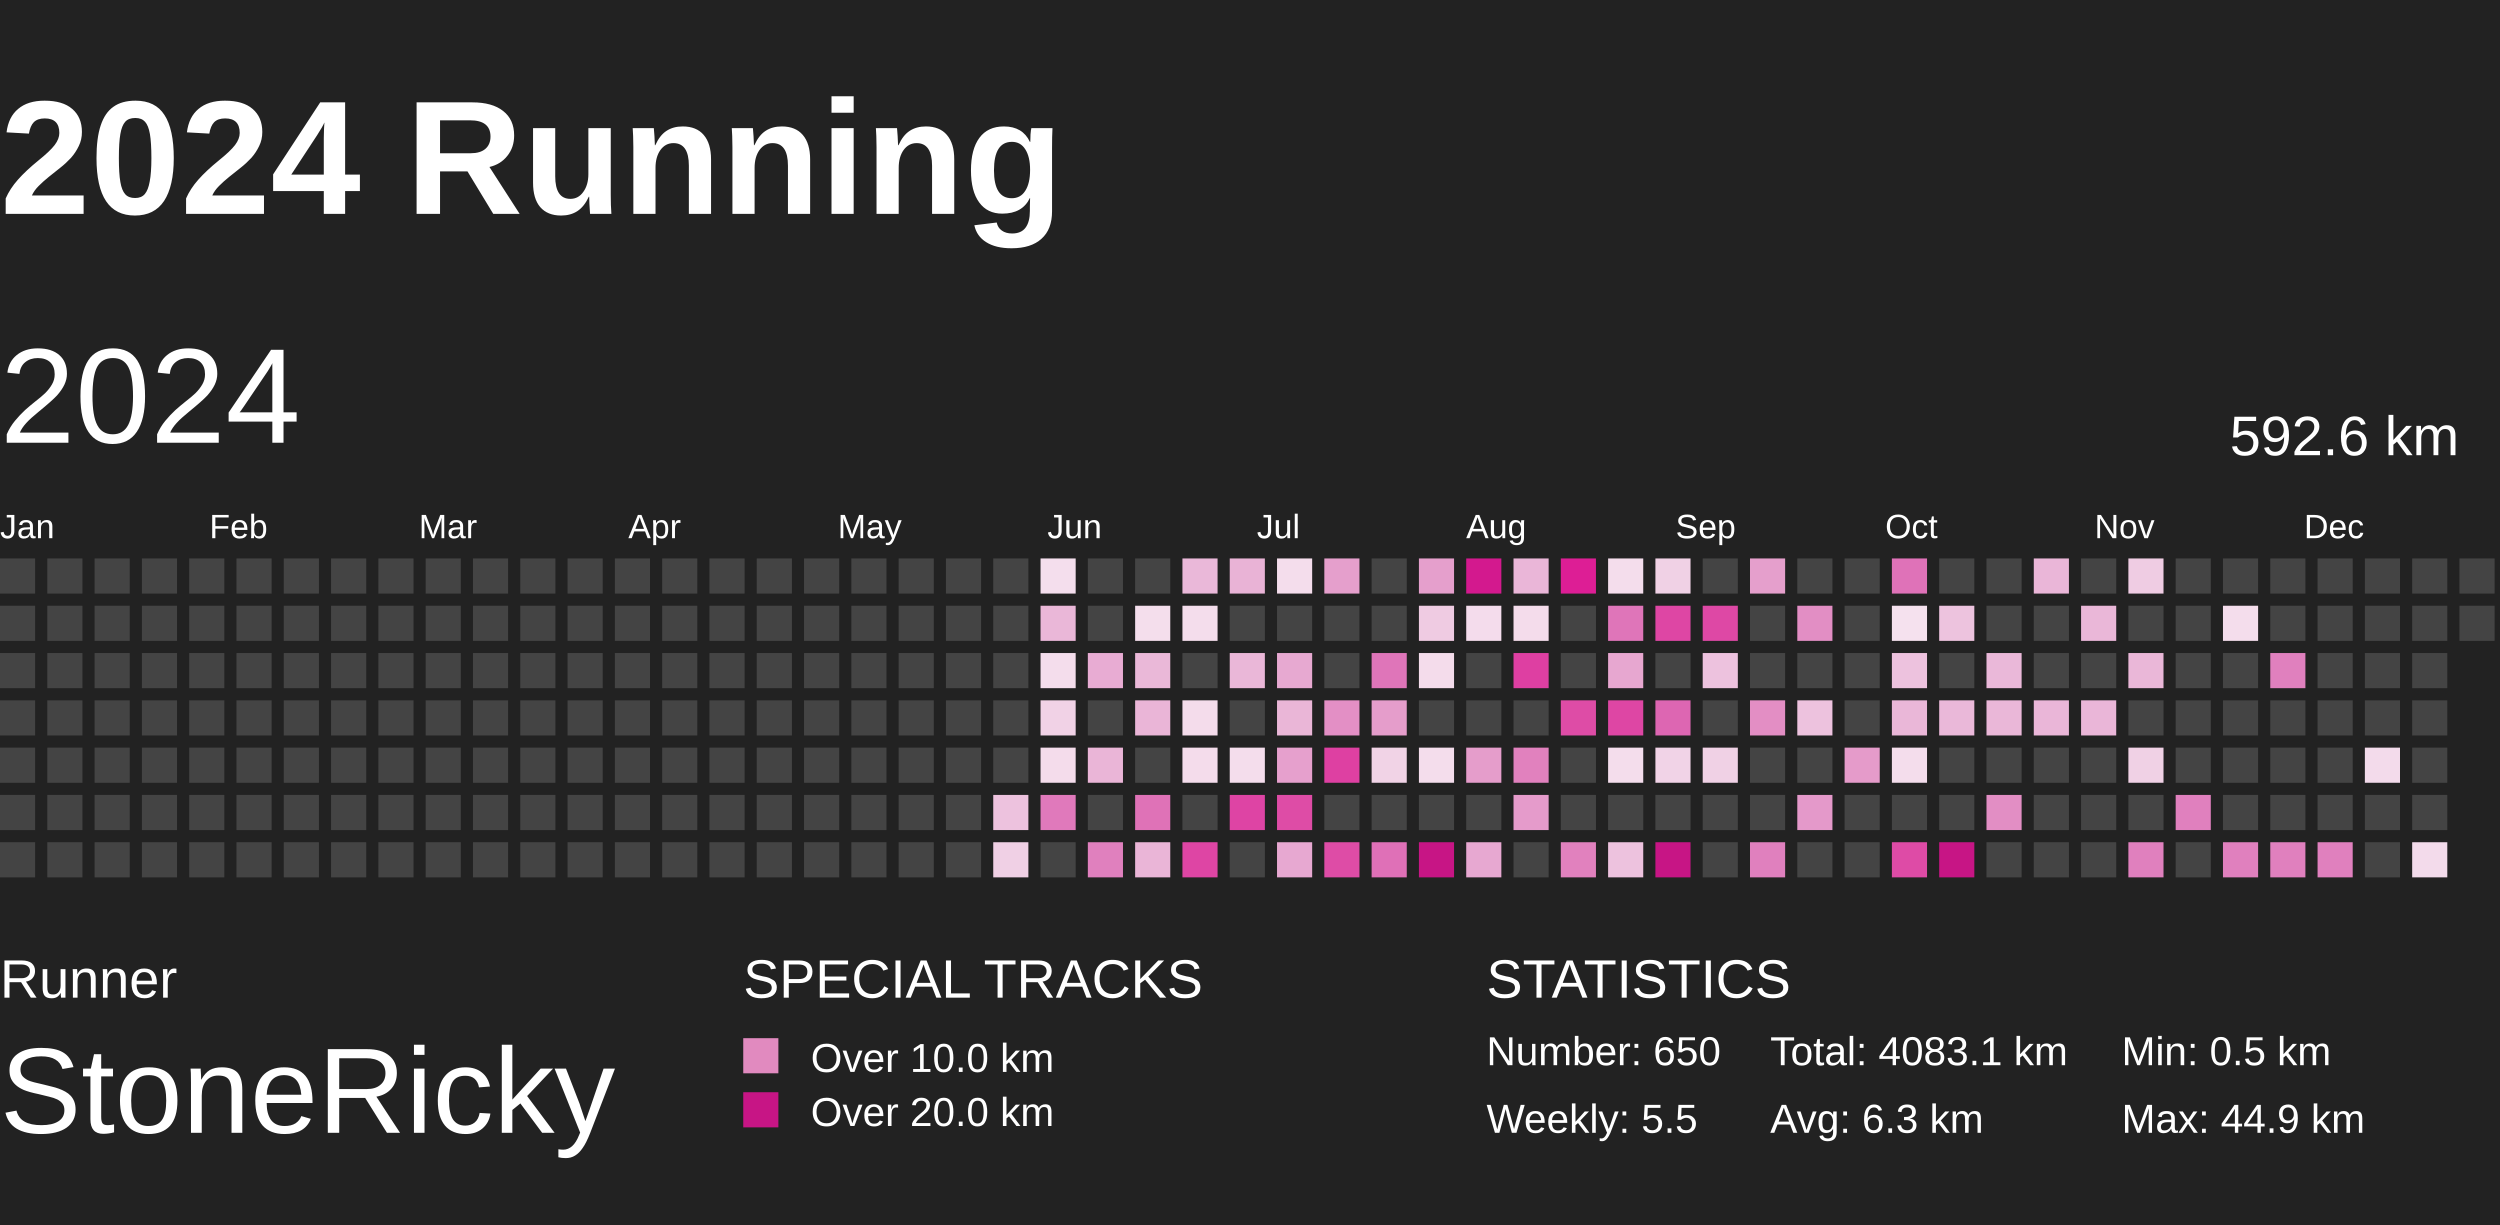
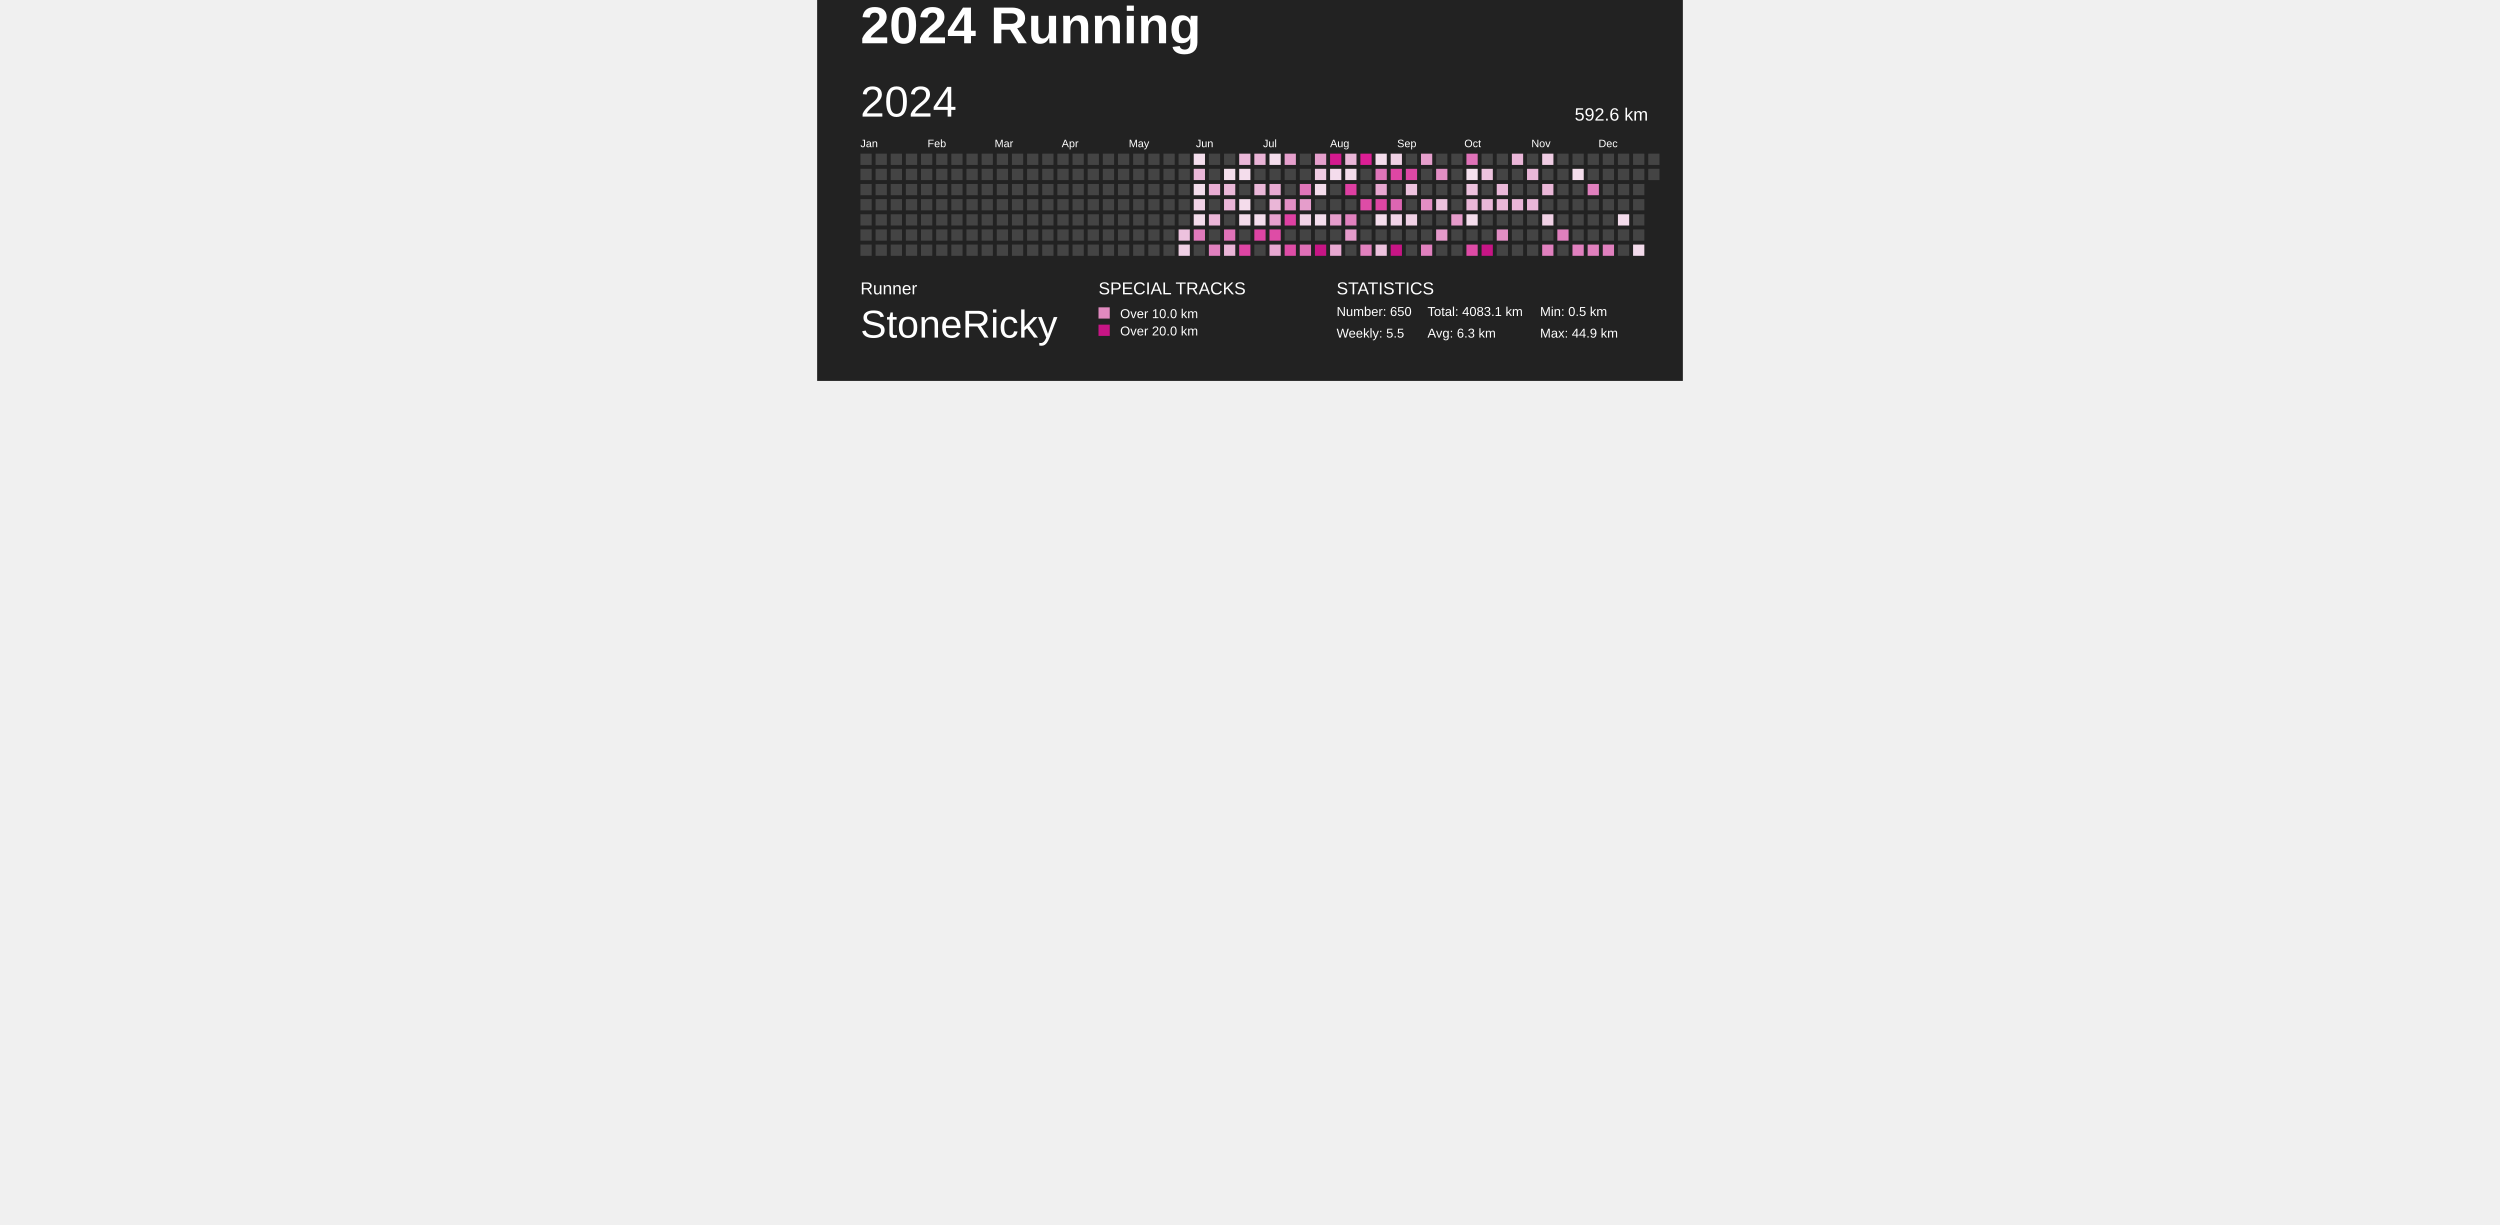
- <svg xmlns="http://www.w3.org/2000/svg" baseProfile="full" height="98mm" version="1.1" viewBox="10,9,185,81" width="200mm">
+ <svg xmlns="http://www.w3.org/2000/svg" baseProfile="full" height="98mm" version="1.1" viewBox="10,10,180,283" width="200mm">
  <defs>
    <pattern height="2" id="indoor-stripe" patternUnits="userSpaceOnUse" width="2">
      <line stroke="white" stroke-opacity="0.45" stroke-width="0.5" x1="0" x2="2" y1="2" y2="0" />
    </pattern>
  </defs>
  <rect fill="#222222" height="98" width="200" x="0" y="0" />
  <text fill="#FFFFFF" style="font-size:12px; font-family:Arial; font-weight:bold;" x="10" y="20">2024 Running</text>
  <text fill="#FFFFFF" style="font-size:4px; font-family:Arial" x="10" y="78">Runner</text>
  <text fill="#FFFFFF" style="font-size:9px; font-family:Arial" x="10" y="88">StoneRicky</text>
  <text fill="#FFFFFF" style="font-size:4px; font-family:Arial" x="65" y="78">SPECIAL TRACKS</text>
  <rect fill="#E18ABF" height="2.6" width="2.6" x="65" y="81" />
  <text fill="#FFFFFF" style="font-size:3px; font-family:Arial" x="70" y="83.5">Over 10.0 km</text>
  <rect fill="#C71585" height="2.6" width="2.6" x="65" y="85" />
  <text fill="#FFFFFF" style="font-size:3px; font-family:Arial" x="70" y="87.5">Over 20.0 km</text>
  <text fill="#FFFFFF" style="font-size:4px; font-family:Arial" x="120" y="78">STATISTICS</text>
  <text fill="#FFFFFF" style="font-size:3px; font-family:Arial" x="120" y="83">Number: 650</text>
  <text fill="#FFFFFF" style="font-size:3px; font-family:Arial" x="120" y="88">Weekly: 5.5</text>
  <text fill="#FFFFFF" style="font-size:3px; font-family:Arial" x="141" y="83">Total: 4083.1 km</text>
  <text fill="#FFFFFF" style="font-size:3px; font-family:Arial" x="141" y="88">Avg: 6.3 km</text>
  <text fill="#FFFFFF" style="font-size:3px; font-family:Arial" x="167" y="83">Min: 0.5 km</text>
  <text fill="#FFFFFF" style="font-size:3px; font-family:Arial" x="167" y="88">Max: 44.9 km</text>
  <text dominant-baseline="hanging" fill="#FFFFFF" style="font-size:10.0px; font-family:Arial;" x="10" y="30">2024</text>
  <text dominant-baseline="hanging" fill="#FFFFFF" style="font-size:4.125px; font-family:Arial;" x="175" y="35">592.6 km</text>
  <text fill="#FFFFFF" style="font-size:2.5px; font-family:Arial" x="10.0" y="44">Jan</text>
  <text fill="#FFFFFF" style="font-size:2.5px; font-family:Arial" x="25.5" y="44">Feb</text>
  <text fill="#FFFFFF" style="font-size:2.5px; font-family:Arial" x="41.0" y="44">Mar</text>
  <text fill="#FFFFFF" style="font-size:2.5px; font-family:Arial" x="56.5" y="44">Apr</text>
  <text fill="#FFFFFF" style="font-size:2.5px; font-family:Arial" x="72.0" y="44">May</text>
  <text fill="#FFFFFF" style="font-size:2.5px; font-family:Arial" x="87.5" y="44">Jun</text>
  <text fill="#FFFFFF" style="font-size:2.5px; font-family:Arial" x="103.0" y="44">Jul</text>
  <text fill="#FFFFFF" style="font-size:2.5px; font-family:Arial" x="118.5" y="44">Aug</text>
  <text fill="#FFFFFF" style="font-size:2.5px; font-family:Arial" x="134.0" y="44">Sep</text>
  <text fill="#FFFFFF" style="font-size:2.5px; font-family:Arial" x="149.5" y="44">Oct</text>
  <text fill="#FFFFFF" style="font-size:2.5px; font-family:Arial" x="165.0" y="44">Nov</text>
  <text fill="#FFFFFF" style="font-size:2.5px; font-family:Arial" x="180.5" y="44">Dec</text>
  <rect fill="#444444" height="2.6" width="2.6" x="10.0" y="45.5" />
  <rect fill="#444444" height="2.6" width="2.6" x="10.0" y="49.0" />
  <rect fill="#444444" height="2.6" width="2.6" x="10.0" y="52.5" />
  <rect fill="#444444" height="2.6" width="2.6" x="10.0" y="56.0" />
  <rect fill="#444444" height="2.6" width="2.6" x="10.0" y="59.5" />
  <rect fill="#444444" height="2.6" width="2.6" x="10.0" y="63.0" />
  <rect fill="#444444" height="2.6" width="2.6" x="10.0" y="66.5" />
  <rect fill="#444444" height="2.6" width="2.6" x="13.5" y="45.5" />
  <rect fill="#444444" height="2.6" width="2.6" x="13.5" y="49.0" />
  <rect fill="#444444" height="2.6" width="2.6" x="13.5" y="52.5" />
  <rect fill="#444444" height="2.6" width="2.6" x="13.5" y="56.0" />
  <rect fill="#444444" height="2.6" width="2.6" x="13.5" y="59.5" />
  <rect fill="#444444" height="2.6" width="2.6" x="13.5" y="63.0" />
  <rect fill="#444444" height="2.6" width="2.6" x="13.5" y="66.5" />
  <rect fill="#444444" height="2.6" width="2.6" x="17.0" y="45.5" />
  <rect fill="#444444" height="2.6" width="2.6" x="17.0" y="49.0" />
  <rect fill="#444444" height="2.6" width="2.6" x="17.0" y="52.5" />
  <rect fill="#444444" height="2.6" width="2.6" x="17.0" y="56.0" />
  <rect fill="#444444" height="2.6" width="2.6" x="17.0" y="59.5" />
  <rect fill="#444444" height="2.6" width="2.6" x="17.0" y="63.0" />
  <rect fill="#444444" height="2.6" width="2.6" x="17.0" y="66.5" />
  <rect fill="#444444" height="2.6" width="2.6" x="20.5" y="45.5" />
  <rect fill="#444444" height="2.6" width="2.6" x="20.5" y="49.0" />
  <rect fill="#444444" height="2.6" width="2.6" x="20.5" y="52.5" />
  <rect fill="#444444" height="2.6" width="2.6" x="20.5" y="56.0" />
  <rect fill="#444444" height="2.6" width="2.6" x="20.5" y="59.5" />
  <rect fill="#444444" height="2.6" width="2.6" x="20.5" y="63.0" />
  <rect fill="#444444" height="2.6" width="2.6" x="20.5" y="66.5" />
  <rect fill="#444444" height="2.6" width="2.6" x="24.0" y="45.5" />
  <rect fill="#444444" height="2.6" width="2.6" x="24.0" y="49.0" />
  <rect fill="#444444" height="2.6" width="2.6" x="24.0" y="52.5" />
  <rect fill="#444444" height="2.6" width="2.6" x="24.0" y="56.0" />
  <rect fill="#444444" height="2.6" width="2.6" x="24.0" y="59.5" />
  <rect fill="#444444" height="2.6" width="2.6" x="24.0" y="63.0" />
  <rect fill="#444444" height="2.6" width="2.6" x="24.0" y="66.5" />
  <rect fill="#444444" height="2.6" width="2.6" x="27.5" y="45.5" />
  <rect fill="#444444" height="2.6" width="2.6" x="27.5" y="49.0" />
  <rect fill="#444444" height="2.6" width="2.6" x="27.5" y="52.5" />
  <rect fill="#444444" height="2.6" width="2.6" x="27.5" y="56.0" />
  <rect fill="#444444" height="2.6" width="2.6" x="27.5" y="59.5" />
  <rect fill="#444444" height="2.6" width="2.6" x="27.5" y="63.0" />
  <rect fill="#444444" height="2.6" width="2.6" x="27.5" y="66.5" />
  <rect fill="#444444" height="2.6" width="2.6" x="31.0" y="45.5" />
  <rect fill="#444444" height="2.6" width="2.6" x="31.0" y="49.0" />
  <rect fill="#444444" height="2.6" width="2.6" x="31.0" y="52.5" />
  <rect fill="#444444" height="2.6" width="2.6" x="31.0" y="56.0" />
  <rect fill="#444444" height="2.6" width="2.6" x="31.0" y="59.5" />
  <rect fill="#444444" height="2.6" width="2.6" x="31.0" y="63.0" />
  <rect fill="#444444" height="2.6" width="2.6" x="31.0" y="66.5" />
  <rect fill="#444444" height="2.6" width="2.6" x="34.5" y="45.5" />
  <rect fill="#444444" height="2.6" width="2.6" x="34.5" y="49.0" />
  <rect fill="#444444" height="2.6" width="2.6" x="34.5" y="52.5" />
  <rect fill="#444444" height="2.6" width="2.6" x="34.5" y="56.0" />
  <rect fill="#444444" height="2.6" width="2.6" x="34.5" y="59.5" />
  <rect fill="#444444" height="2.6" width="2.6" x="34.5" y="63.0" />
  <rect fill="#444444" height="2.6" width="2.6" x="34.5" y="66.5" />
  <rect fill="#444444" height="2.6" width="2.6" x="38.0" y="45.5" />
  <rect fill="#444444" height="2.6" width="2.6" x="38.0" y="49.0" />
  <rect fill="#444444" height="2.6" width="2.6" x="38.0" y="52.5" />
  <rect fill="#444444" height="2.6" width="2.6" x="38.0" y="56.0" />
  <rect fill="#444444" height="2.6" width="2.6" x="38.0" y="59.5" />
  <rect fill="#444444" height="2.6" width="2.6" x="38.0" y="63.0" />
  <rect fill="#444444" height="2.6" width="2.6" x="38.0" y="66.5" />
  <rect fill="#444444" height="2.6" width="2.6" x="41.5" y="45.5" />
  <rect fill="#444444" height="2.6" width="2.6" x="41.5" y="49.0" />
  <rect fill="#444444" height="2.6" width="2.6" x="41.5" y="52.5" />
  <rect fill="#444444" height="2.6" width="2.6" x="41.5" y="56.0" />
  <rect fill="#444444" height="2.6" width="2.6" x="41.5" y="59.5" />
  <rect fill="#444444" height="2.6" width="2.6" x="41.5" y="63.0" />
  <rect fill="#444444" height="2.6" width="2.6" x="41.5" y="66.5" />
  <rect fill="#444444" height="2.6" width="2.6" x="45.0" y="45.5" />
  <rect fill="#444444" height="2.6" width="2.6" x="45.0" y="49.0" />
  <rect fill="#444444" height="2.6" width="2.6" x="45.0" y="52.5" />
  <rect fill="#444444" height="2.6" width="2.6" x="45.0" y="56.0" />
  <rect fill="#444444" height="2.6" width="2.6" x="45.0" y="59.5" />
  <rect fill="#444444" height="2.6" width="2.6" x="45.0" y="63.0" />
  <rect fill="#444444" height="2.6" width="2.6" x="45.0" y="66.5" />
  <rect fill="#444444" height="2.6" width="2.6" x="48.5" y="45.5" />
  <rect fill="#444444" height="2.6" width="2.6" x="48.5" y="49.0" />
  <rect fill="#444444" height="2.6" width="2.6" x="48.5" y="52.5" />
  <rect fill="#444444" height="2.6" width="2.6" x="48.5" y="56.0" />
  <rect fill="#444444" height="2.6" width="2.6" x="48.5" y="59.5" />
  <rect fill="#444444" height="2.6" width="2.6" x="48.5" y="63.0" />
  <rect fill="#444444" height="2.6" width="2.6" x="48.5" y="66.5" />
  <rect fill="#444444" height="2.6" width="2.6" x="52.0" y="45.5" />
  <rect fill="#444444" height="2.6" width="2.6" x="52.0" y="49.0" />
  <rect fill="#444444" height="2.6" width="2.6" x="52.0" y="52.5" />
  <rect fill="#444444" height="2.6" width="2.6" x="52.0" y="56.0" />
  <rect fill="#444444" height="2.6" width="2.6" x="52.0" y="59.5" />
  <rect fill="#444444" height="2.6" width="2.6" x="52.0" y="63.0" />
  <rect fill="#444444" height="2.6" width="2.6" x="52.0" y="66.5" />
  <rect fill="#444444" height="2.6" width="2.6" x="55.5" y="45.5" />
  <rect fill="#444444" height="2.6" width="2.6" x="55.5" y="49.0" />
  <rect fill="#444444" height="2.6" width="2.6" x="55.5" y="52.5" />
  <rect fill="#444444" height="2.6" width="2.6" x="55.5" y="56.0" />
  <rect fill="#444444" height="2.6" width="2.6" x="55.5" y="59.5" />
  <rect fill="#444444" height="2.6" width="2.6" x="55.5" y="63.0" />
  <rect fill="#444444" height="2.6" width="2.6" x="55.5" y="66.5" />
  <rect fill="#444444" height="2.6" width="2.6" x="59.0" y="45.5" />
  <rect fill="#444444" height="2.6" width="2.6" x="59.0" y="49.0" />
  <rect fill="#444444" height="2.6" width="2.6" x="59.0" y="52.5" />
  <rect fill="#444444" height="2.6" width="2.6" x="59.0" y="56.0" />
  <rect fill="#444444" height="2.6" width="2.6" x="59.0" y="59.5" />
  <rect fill="#444444" height="2.6" width="2.6" x="59.0" y="63.0" />
  <rect fill="#444444" height="2.6" width="2.6" x="59.0" y="66.5" />
  <rect fill="#444444" height="2.6" width="2.6" x="62.5" y="45.5" />
  <rect fill="#444444" height="2.6" width="2.6" x="62.5" y="49.0" />
  <rect fill="#444444" height="2.6" width="2.6" x="62.5" y="52.5" />
  <rect fill="#444444" height="2.6" width="2.6" x="62.5" y="56.0" />
  <rect fill="#444444" height="2.6" width="2.6" x="62.5" y="59.5" />
  <rect fill="#444444" height="2.6" width="2.6" x="62.5" y="63.0" />
  <rect fill="#444444" height="2.6" width="2.6" x="62.5" y="66.5" />
  <rect fill="#444444" height="2.6" width="2.6" x="66.0" y="45.5" />
  <rect fill="#444444" height="2.6" width="2.6" x="66.0" y="49.0" />
  <rect fill="#444444" height="2.6" width="2.6" x="66.0" y="52.5" />
  <rect fill="#444444" height="2.6" width="2.6" x="66.0" y="56.0" />
  <rect fill="#444444" height="2.6" width="2.6" x="66.0" y="59.5" />
  <rect fill="#444444" height="2.6" width="2.6" x="66.0" y="63.0" />
  <rect fill="#444444" height="2.6" width="2.6" x="66.0" y="66.5" />
  <rect fill="#444444" height="2.6" width="2.6" x="69.5" y="45.5" />
  <rect fill="#444444" height="2.6" width="2.6" x="69.5" y="49.0" />
  <rect fill="#444444" height="2.6" width="2.6" x="69.5" y="52.5" />
  <rect fill="#444444" height="2.6" width="2.6" x="69.5" y="56.0" />
  <rect fill="#444444" height="2.6" width="2.6" x="69.5" y="59.5" />
  <rect fill="#444444" height="2.6" width="2.6" x="69.5" y="63.0" />
  <rect fill="#444444" height="2.6" width="2.6" x="69.5" y="66.5" />
  <rect fill="#444444" height="2.6" width="2.6" x="73.0" y="45.5" />
  <rect fill="#444444" height="2.6" width="2.6" x="73.0" y="49.0" />
  <rect fill="#444444" height="2.6" width="2.6" x="73.0" y="52.5" />
  <rect fill="#444444" height="2.6" width="2.6" x="73.0" y="56.0" />
  <rect fill="#444444" height="2.6" width="2.6" x="73.0" y="59.5" />
  <rect fill="#444444" height="2.6" width="2.6" x="73.0" y="63.0" />
  <rect fill="#444444" height="2.6" width="2.6" x="73.0" y="66.5" />
  <rect fill="#444444" height="2.6" width="2.6" x="76.5" y="45.5" />
  <rect fill="#444444" height="2.6" width="2.6" x="76.5" y="49.0" />
  <rect fill="#444444" height="2.6" width="2.6" x="76.5" y="52.5" />
  <rect fill="#444444" height="2.6" width="2.6" x="76.5" y="56.0" />
  <rect fill="#444444" height="2.6" width="2.6" x="76.5" y="59.5" />
  <rect fill="#444444" height="2.6" width="2.6" x="76.5" y="63.0" />
  <rect fill="#444444" height="2.6" width="2.6" x="76.5" y="66.5" />
  <rect fill="#444444" height="2.6" width="2.6" x="80.0" y="45.5" />
  <rect fill="#444444" height="2.6" width="2.6" x="80.0" y="49.0" />
  <rect fill="#444444" height="2.6" width="2.6" x="80.0" y="52.5" />
  <rect fill="#444444" height="2.6" width="2.6" x="80.0" y="56.0" />
  <rect fill="#444444" height="2.6" width="2.6" x="80.0" y="59.5" />
  <rect fill="#444444" height="2.6" width="2.6" x="80.0" y="63.0" />
  <rect fill="#444444" height="2.6" width="2.6" x="80.0" y="66.5" />
  <rect fill="#444444" height="2.6" width="2.6" x="83.5" y="45.5" />
  <rect fill="#444444" height="2.6" width="2.6" x="83.5" y="49.0" />
  <rect fill="#444444" height="2.6" width="2.6" x="83.5" y="52.5" />
  <rect fill="#444444" height="2.6" width="2.6" x="83.5" y="56.0" />
  <rect fill="#444444" height="2.6" width="2.6" x="83.5" y="59.5" />
  <rect fill="#edc2de" height="2.6" width="2.6" x="83.5" y="63.0" />
  <rect fill="#f0d0e5" height="2.6" width="2.6" x="83.5" y="66.5" />
  <rect fill="#f4deed" height="2.6" width="2.6" x="87.0" y="45.5" />
  <rect fill="#eab7d8" height="2.6" width="2.6" x="87.0" y="49.0" />
  <rect fill="#f4ddec" height="2.6" width="2.6" x="87.0" y="52.5" />
  <rect fill="#f1d2e6" height="2.6" width="2.6" x="87.0" y="56.0" />
  <rect fill="#f4dceb" height="2.6" width="2.6" x="87.0" y="59.5" />
  <rect fill="#e079bb" height="2.6" width="2.6" x="87.0" y="63.0" />
  <rect fill="#444444" height="2.6" width="2.6" x="87.0" y="66.5" />
  <rect fill="#444444" height="2.6" width="2.6" x="90.5" y="45.5" />
  <rect fill="#444444" height="2.6" width="2.6" x="90.5" y="49.0" />
  <rect fill="#e8acd3" height="2.6" width="2.6" x="90.5" y="52.5" />
  <rect fill="#444444" height="2.6" width="2.6" x="90.5" y="56.0" />
  <rect fill="#eab5d7" height="2.6" width="2.6" x="90.5" y="59.5" />
  <rect fill="#444444" height="2.6" width="2.6" x="90.5" y="63.0" />
  <rect fill="#e080be" height="2.6" width="2.6" x="90.5" y="66.5" />
  <rect fill="#444444" height="2.6" width="2.6" x="94.0" y="45.5" />
  <rect fill="#f4deec" height="2.6" width="2.6" x="94.0" y="49.0" />
  <rect fill="#eab8d8" height="2.6" width="2.6" x="94.0" y="52.5" />
  <rect fill="#eab5d7" height="2.6" width="2.6" x="94.0" y="56.0" />
  <rect fill="#444444" height="2.6" width="2.6" x="94.0" y="59.5" />
  <rect fill="#df72b7" height="2.6" width="2.6" x="94.0" y="63.0" />
  <rect fill="#eab5d7" height="2.6" width="2.6" x="94.0" y="66.5" />
  <rect fill="#eab8d9" height="2.6" width="2.6" x="97.5" y="45.5" />
  <rect fill="#f4ddec" height="2.6" width="2.6" x="97.5" y="49.0" />
  <rect fill="#444444" height="2.6" width="2.6" x="97.5" y="52.5" />
  <rect fill="#f4dceb" height="2.6" width="2.6" x="97.5" y="56.0" />
  <rect fill="#f4dceb" height="2.6" width="2.6" x="97.5" y="59.5" />
  <rect fill="#444444" height="2.6" width="2.6" x="97.5" y="63.0" />
  <rect fill="#de45a4" height="2.6" width="2.6" x="97.5" y="66.5" />
  <rect fill="#e9b3d6" height="2.6" width="2.6" x="101.0" y="45.5" />
  <rect fill="#444444" height="2.6" width="2.6" x="101.0" y="49.0" />
  <rect fill="#eab7d8" height="2.6" width="2.6" x="101.0" y="52.5" />
  <rect fill="#444444" height="2.6" width="2.6" x="101.0" y="56.0" />
  <rect fill="#f4ddec" height="2.6" width="2.6" x="101.0" y="59.5" />
  <rect fill="#de44a4" height="2.6" width="2.6" x="101.0" y="63.0" />
  <rect fill="#444444" height="2.6" width="2.6" x="101.0" y="66.5" />
  <rect fill="#f4ddec" height="2.6" width="2.6" x="104.5" y="45.5" />
  <rect fill="#444444" height="2.6" width="2.6" x="104.5" y="49.0" />
  <rect fill="#e7a9d1" height="2.6" width="2.6" x="104.5" y="52.5" />
  <rect fill="#eab6d7" height="2.6" width="2.6" x="104.5" y="56.0" />
  <rect fill="#e6a0cd" height="2.6" width="2.6" x="104.5" y="59.5" />
  <rect fill="#de4ca6" height="2.6" width="2.6" x="104.5" y="63.0" />
  <rect fill="#e7a8d1" height="2.6" width="2.6" x="104.5" y="66.5" />
  <rect fill="#e59fcc" height="2.6" width="2.6" x="108.0" y="45.5" />
  <rect fill="#444444" height="2.6" width="2.6" x="108.0" y="49.0" />
  <rect fill="#444444" height="2.6" width="2.6" x="108.0" y="52.5" />
  <rect fill="#e38fc5" height="2.6" width="2.6" x="108.0" y="56.0" />
  <rect fill="#de40a2" height="2.6" width="2.6" x="108.0" y="59.5" />
  <rect fill="#444444" height="2.6" width="2.6" x="108.0" y="63.0" />
  <rect fill="#de4ca6" height="2.6" width="2.6" x="108.0" y="66.5" />
  <rect fill="#444444" height="2.6" width="2.6" x="111.5" y="45.5" />
  <rect fill="#444444" height="2.6" width="2.6" x="111.5" y="49.0" />
  <rect fill="#df75b9" height="2.6" width="2.6" x="111.5" y="52.5" />
  <rect fill="#e59dcb" height="2.6" width="2.6" x="111.5" y="56.0" />
  <rect fill="#f1d3e6" height="2.6" width="2.6" x="111.5" y="59.5" />
  <rect fill="#444444" height="2.6" width="2.6" x="111.5" y="63.0" />
  <rect fill="#df70b7" height="2.6" width="2.6" x="111.5" y="66.5" />
  <rect fill="#e59fcc" height="2.6" width="2.6" x="115.0" y="45.5" />
  <rect fill="#efcbe2" height="2.6" width="2.6" x="115.0" y="49.0" />
  <rect fill="#f4dceb" height="2.6" width="2.6" x="115.0" y="52.5" />
  <rect fill="#444444" height="2.6" width="2.6" x="115.0" y="56.0" />
  <rect fill="#f4ddec" height="2.6" width="2.6" x="115.0" y="59.5" />
  <rect fill="#444444" height="2.6" width="2.6" x="115.0" y="63.0" />
  <rect fill="#C71585" height="2.6" width="2.6" x="115.0" y="66.5" />
  <rect fill="#d3198e" height="2.6" width="2.6" x="118.5" y="45.5" />
  <rect fill="#f4dcec" height="2.6" width="2.6" x="118.5" y="49.0" />
  <rect fill="#444444" height="2.6" width="2.6" x="118.5" y="52.5" />
  <rect fill="#444444" height="2.6" width="2.6" x="118.5" y="56.0" />
  <rect fill="#e59dcb" height="2.6" width="2.6" x="118.5" y="59.5" />
  <rect fill="#444444" height="2.6" width="2.6" x="118.5" y="63.0" />
  <rect fill="#e7a8d1" height="2.6" width="2.6" x="118.5" y="66.5" />
  <rect fill="#eab6d8" height="2.6" width="2.6" x="122.0" y="45.5" />
  <rect fill="#f4dceb" height="2.6" width="2.6" x="122.0" y="49.0" />
  <rect fill="#de3fa2" height="2.6" width="2.6" x="122.0" y="52.5" />
  <rect fill="#444444" height="2.6" width="2.6" x="122.0" y="56.0" />
  <rect fill="#e181be" height="2.6" width="2.6" x="122.0" y="59.5" />
  <rect fill="#e59bcb" height="2.6" width="2.6" x="122.0" y="63.0" />
  <rect fill="#444444" height="2.6" width="2.6" x="122.0" y="66.5" />
  <rect fill="#dd1e95" height="2.6" width="2.6" x="125.5" y="45.5" />
  <rect fill="#444444" height="2.6" width="2.6" x="125.5" y="49.0" />
  <rect fill="#444444" height="2.6" width="2.6" x="125.5" y="52.5" />
  <rect fill="#de4ca6" height="2.6" width="2.6" x="125.5" y="56.0" />
  <rect fill="#444444" height="2.6" width="2.6" x="125.5" y="59.5" />
  <rect fill="#444444" height="2.6" width="2.6" x="125.5" y="63.0" />
  <rect fill="#e181be" height="2.6" width="2.6" x="125.5" y="66.5" />
  <rect fill="#f4ddec" height="2.6" width="2.6" x="129.0" y="45.5" />
  <rect fill="#df75b9" height="2.6" width="2.6" x="129.0" y="49.0" />
  <rect fill="#e7a7d0" height="2.6" width="2.6" x="129.0" y="52.5" />
  <rect fill="#de46a4" height="2.6" width="2.6" x="129.0" y="56.0" />
  <rect fill="#f4ddec" height="2.6" width="2.6" x="129.0" y="59.5" />
  <rect fill="#444444" height="2.6" width="2.6" x="129.0" y="63.0" />
  <rect fill="#edc2de" height="2.6" width="2.6" x="129.0" y="66.5" />
  <rect fill="#f0d1e5" height="2.6" width="2.6" x="132.5" y="45.5" />
  <rect fill="#de46a4" height="2.6" width="2.6" x="132.5" y="49.0" />
  <rect fill="#444444" height="2.6" width="2.6" x="132.5" y="52.5" />
  <rect fill="#dd66b2" height="2.6" width="2.6" x="132.5" y="56.0" />
  <rect fill="#f1d3e7" height="2.6" width="2.6" x="132.5" y="59.5" />
  <rect fill="#444444" height="2.6" width="2.6" x="132.5" y="63.0" />
  <rect fill="#C71585" height="2.6" width="2.6" x="132.5" y="66.5" />
  <rect fill="#444444" height="2.6" width="2.6" x="136.0" y="45.5" />
  <rect fill="#de48a5" height="2.6" width="2.6" x="136.0" y="49.0" />
  <rect fill="#edc2de" height="2.6" width="2.6" x="136.0" y="52.5" />
  <rect fill="#444444" height="2.6" width="2.6" x="136.0" y="56.0" />
  <rect fill="#f0d1e5" height="2.6" width="2.6" x="136.0" y="59.5" />
  <rect fill="#444444" height="2.6" width="2.6" x="136.0" y="63.0" />
  <rect fill="#444444" height="2.6" width="2.6" x="136.0" y="66.5" />
  <rect fill="#e59fcc" height="2.6" width="2.6" x="139.5" y="45.5" />
  <rect fill="#444444" height="2.6" width="2.6" x="139.5" y="49.0" />
  <rect fill="#444444" height="2.6" width="2.6" x="139.5" y="52.5" />
  <rect fill="#e38ec4" height="2.6" width="2.6" x="139.5" y="56.0" />
  <rect fill="#444444" height="2.6" width="2.6" x="139.5" y="59.5" />
  <rect fill="#444444" height="2.6" width="2.6" x="139.5" y="63.0" />
  <rect fill="#e080be" height="2.6" width="2.6" x="139.5" y="66.5" />
  <rect fill="#444444" height="2.6" width="2.6" x="143.0" y="45.5" />
  <rect fill="#e28ec4" height="2.6" width="2.6" x="143.0" y="49.0" />
  <rect fill="#444444" height="2.6" width="2.6" x="143.0" y="52.5" />
  <rect fill="#edc2de" height="2.6" width="2.6" x="143.0" y="56.0" />
  <rect fill="#444444" height="2.6" width="2.6" x="143.0" y="59.5" />
  <rect fill="#e499ca" height="2.6" width="2.6" x="143.0" y="63.0" />
  <rect fill="#444444" height="2.6" width="2.6" x="143.0" y="66.5" />
  <rect fill="#444444" height="2.6" width="2.6" x="146.5" y="45.5" />
  <rect fill="#444444" height="2.6" width="2.6" x="146.5" y="49.0" />
  <rect fill="#444444" height="2.6" width="2.6" x="146.5" y="52.5" />
  <rect fill="#444444" height="2.6" width="2.6" x="146.5" y="56.0" />
  <rect fill="#e59bca" height="2.6" width="2.6" x="146.5" y="59.5" />
  <rect fill="#444444" height="2.6" width="2.6" x="146.5" y="63.0" />
  <rect fill="#444444" height="2.6" width="2.6" x="146.5" y="66.5" />
  <rect fill="#df72b8" height="2.6" width="2.6" x="150.0" y="45.5" />
  <rect fill="#f5e1ee" height="2.6" width="2.6" x="150.0" y="49.0" />
  <rect fill="#edc2de" height="2.6" width="2.6" x="150.0" y="52.5" />
  <rect fill="#eab7d8" height="2.6" width="2.6" x="150.0" y="56.0" />
  <rect fill="#f4ddec" height="2.6" width="2.6" x="150.0" y="59.5" />
  <rect fill="#444444" height="2.6" width="2.6" x="150.0" y="63.0" />
  <rect fill="#de4ba6" height="2.6" width="2.6" x="150.0" y="66.5" />
  <rect fill="#444444" height="2.6" width="2.6" x="153.5" y="45.5" />
  <rect fill="#edc3de" height="2.6" width="2.6" x="153.5" y="49.0" />
  <rect fill="#444444" height="2.6" width="2.6" x="153.5" y="52.5" />
  <rect fill="#eab8d9" height="2.6" width="2.6" x="153.5" y="56.0" />
  <rect fill="#444444" height="2.6" width="2.6" x="153.5" y="59.5" />
  <rect fill="#444444" height="2.6" width="2.6" x="153.5" y="63.0" />
  <rect fill="#C71585" height="2.6" width="2.6" x="153.5" y="66.5" />
  <rect fill="#444444" height="2.6" width="2.6" x="157.0" y="45.5" />
  <rect fill="#444444" height="2.6" width="2.6" x="157.0" y="49.0" />
  <rect fill="#eab8d9" height="2.6" width="2.6" x="157.0" y="52.5" />
  <rect fill="#eab7d8" height="2.6" width="2.6" x="157.0" y="56.0" />
  <rect fill="#444444" height="2.6" width="2.6" x="157.0" y="59.5" />
  <rect fill="#e28ec4" height="2.6" width="2.6" x="157.0" y="63.0" />
  <rect fill="#444444" height="2.6" width="2.6" x="157.0" y="66.5" />
  <rect fill="#eab6d8" height="2.6" width="2.6" x="160.5" y="45.5" />
  <rect fill="#444444" height="2.6" width="2.6" x="160.5" y="49.0" />
  <rect fill="#444444" height="2.6" width="2.6" x="160.5" y="52.5" />
  <rect fill="#eab6d8" height="2.6" width="2.6" x="160.5" y="56.0" />
  <rect fill="#444444" height="2.6" width="2.6" x="160.5" y="59.5" />
  <rect fill="#444444" height="2.6" width="2.6" x="160.5" y="63.0" />
  <rect fill="#444444" height="2.6" width="2.6" x="160.5" y="66.5" />
  <rect fill="#444444" height="2.6" width="2.6" x="164.0" y="45.5" />
  <rect fill="#eab7d8" height="2.6" width="2.6" x="164.0" y="49.0" />
  <rect fill="#444444" height="2.6" width="2.6" x="164.0" y="52.5" />
  <rect fill="#eab6d8" height="2.6" width="2.6" x="164.0" y="56.0" />
  <rect fill="#444444" height="2.6" width="2.6" x="164.0" y="59.5" />
  <rect fill="#444444" height="2.6" width="2.6" x="164.0" y="63.0" />
  <rect fill="#444444" height="2.6" width="2.6" x="164.0" y="66.5" />
  <rect fill="#efcce3" height="2.6" width="2.6" x="167.5" y="45.5" />
  <rect fill="#444444" height="2.6" width="2.6" x="167.5" y="49.0" />
  <rect fill="#eab7d8" height="2.6" width="2.6" x="167.5" y="52.5" />
  <rect fill="#444444" height="2.6" width="2.6" x="167.5" y="56.0" />
  <rect fill="#f0d1e5" height="2.6" width="2.6" x="167.5" y="59.5" />
  <rect fill="#444444" height="2.6" width="2.6" x="167.5" y="63.0" />
  <rect fill="#e080be" height="2.6" width="2.6" x="167.5" y="66.5" />
  <rect fill="#444444" height="2.6" width="2.6" x="171.0" y="45.5" />
  <rect fill="#444444" height="2.6" width="2.6" x="171.0" y="49.0" />
  <rect fill="#444444" height="2.6" width="2.6" x="171.0" y="52.5" />
  <rect fill="#444444" height="2.6" width="2.6" x="171.0" y="56.0" />
  <rect fill="#444444" height="2.6" width="2.6" x="171.0" y="59.5" />
  <rect fill="#e080be" height="2.6" width="2.6" x="171.0" y="63.0" />
  <rect fill="#444444" height="2.6" width="2.6" x="171.0" y="66.5" />
  <rect fill="#444444" height="2.6" width="2.6" x="174.5" y="45.5" />
  <rect fill="#f4ddec" height="2.6" width="2.6" x="174.5" y="49.0" />
  <rect fill="#444444" height="2.6" width="2.6" x="174.5" y="52.5" />
  <rect fill="#444444" height="2.6" width="2.6" x="174.5" y="56.0" />
  <rect fill="#444444" height="2.6" width="2.6" x="174.5" y="59.5" />
  <rect fill="#444444" height="2.6" width="2.6" x="174.5" y="63.0" />
  <rect fill="#e080be" height="2.6" width="2.6" x="174.5" y="66.5" />
  <rect fill="#444444" height="2.6" width="2.6" x="178.0" y="45.5" />
  <rect fill="#444444" height="2.6" width="2.6" x="178.0" y="49.0" />
  <rect fill="#e080be" height="2.6" width="2.6" x="178.0" y="52.5" />
  <rect fill="#444444" height="2.6" width="2.6" x="178.0" y="56.0" />
  <rect fill="#444444" height="2.6" width="2.6" x="178.0" y="59.5" />
  <rect fill="#444444" height="2.6" width="2.6" x="178.0" y="63.0" />
  <rect fill="#e080be" height="2.6" width="2.6" x="178.0" y="66.5" />
  <rect fill="#444444" height="2.6" width="2.6" x="181.5" y="45.5" />
  <rect fill="#444444" height="2.6" width="2.6" x="181.5" y="49.0" />
  <rect fill="#444444" height="2.6" width="2.6" x="181.5" y="52.5" />
  <rect fill="#444444" height="2.6" width="2.6" x="181.5" y="56.0" />
  <rect fill="#444444" height="2.6" width="2.6" x="181.5" y="59.5" />
  <rect fill="#444444" height="2.6" width="2.6" x="181.5" y="63.0" />
  <rect fill="#e080be" height="2.6" width="2.6" x="181.5" y="66.5" />
  <rect fill="#444444" height="2.6" width="2.6" x="185.0" y="45.5" />
  <rect fill="#444444" height="2.6" width="2.6" x="185.0" y="49.0" />
  <rect fill="#444444" height="2.6" width="2.6" x="185.0" y="52.5" />
  <rect fill="#444444" height="2.6" width="2.6" x="185.0" y="56.0" />
  <rect fill="#f3dbeb" height="2.6" width="2.6" x="185.0" y="59.5" />
  <rect fill="#444444" height="2.6" width="2.6" x="185.0" y="63.0" />
  <rect fill="#444444" height="2.6" width="2.6" x="185.0" y="66.5" />
  <rect fill="#444444" height="2.6" width="2.6" x="188.5" y="45.5" />
  <rect fill="#444444" height="2.6" width="2.6" x="188.5" y="49.0" />
  <rect fill="#444444" height="2.6" width="2.6" x="188.5" y="52.5" />
  <rect fill="#444444" height="2.6" width="2.6" x="188.5" y="56.0" />
  <rect fill="#444444" height="2.6" width="2.6" x="188.5" y="59.5" />
  <rect fill="#444444" height="2.6" width="2.6" x="188.5" y="63.0" />
  <rect fill="#f3dbeb" height="2.6" width="2.6" x="188.5" y="66.5" />
  <rect fill="#444444" height="2.6" width="2.6" x="192.0" y="45.5" />
  <rect fill="#444444" height="2.6" width="2.6" x="192.0" y="49.0" />
</svg>
